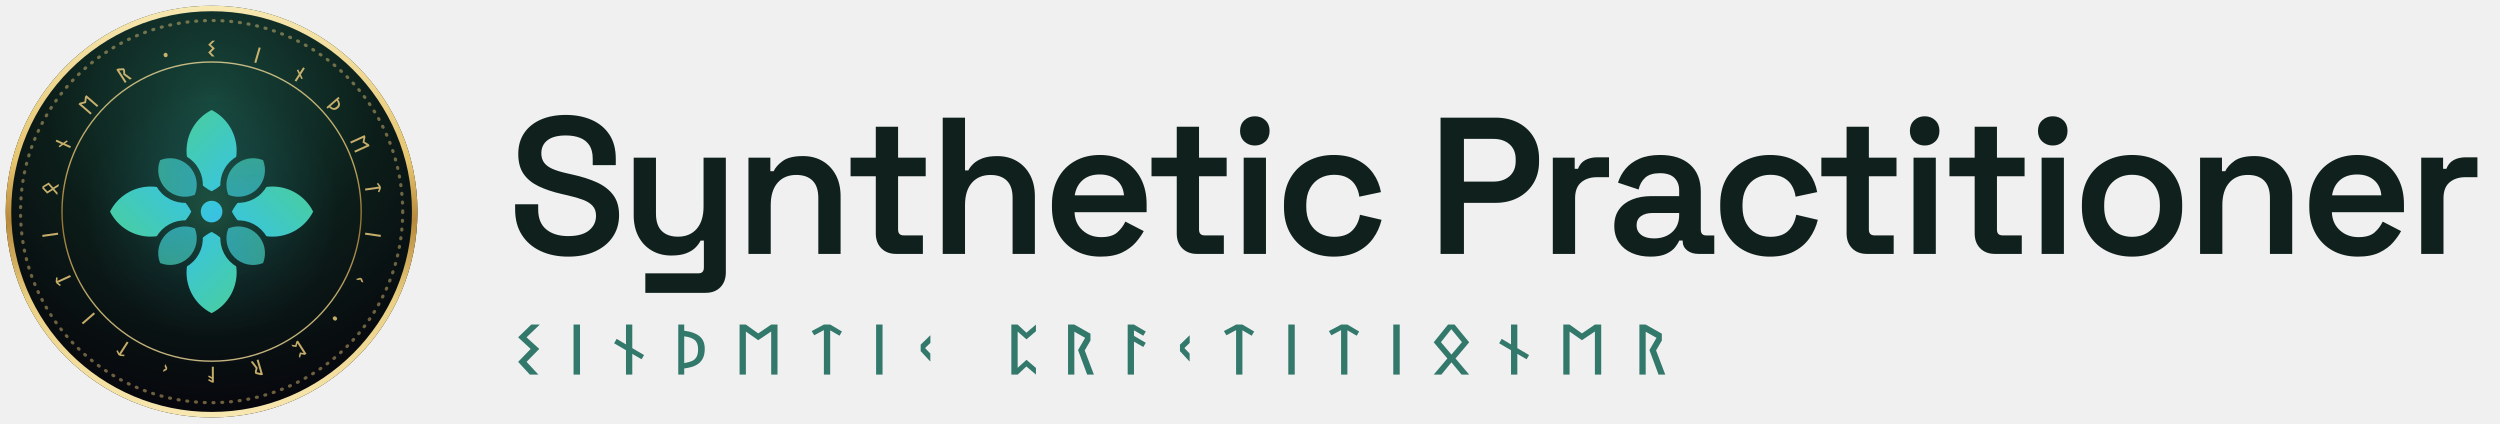
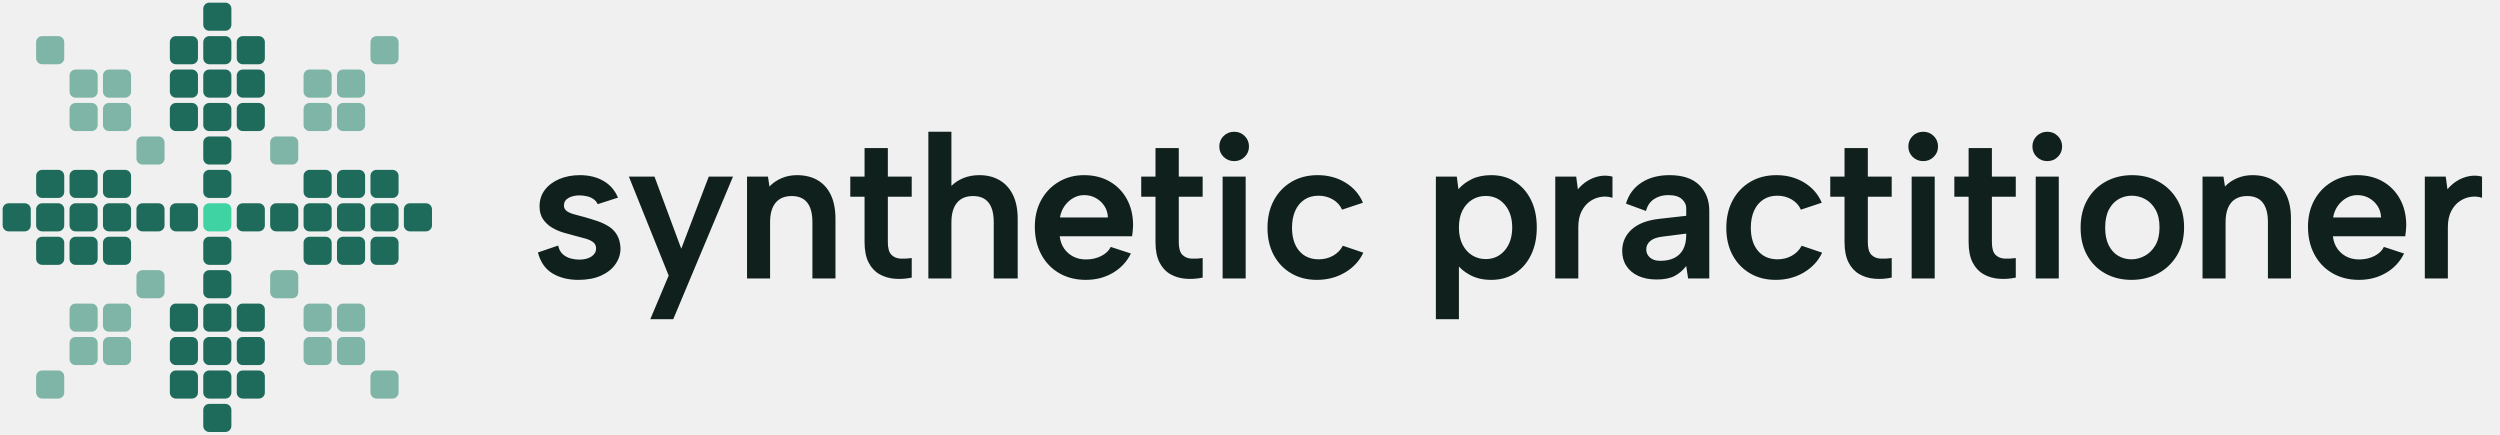
- <svg xmlns="http://www.w3.org/2000/svg" viewBox="0 0 590.76 100" role="img" aria-label="Synthetic Practitioner">
-   <defs>
-     <linearGradient id="lgold" gradientUnits="userSpaceOnUse" x1="0" y1="2" x2="0" y2="98">
-       <stop offset="0%" stop-color="#F7E7B0" />
-       <stop offset="38%" stop-color="#E6C56F" />
-       <stop offset="52%" stop-color="#B8893A" />
-       <stop offset="72%" stop-color="#EBD083" />
-       <stop offset="100%" stop-color="#F7E7B0" />
-     </linearGradient>
-     <radialGradient id="ldisc" gradientUnits="userSpaceOnUse" cx="50" cy="23.6" r="72">
-       <stop offset="0%" stop-color="#17463b" />
-       <stop offset="55%" stop-color="#0c1d19" />
-       <stop offset="100%" stop-color="#07080D" />
-     </radialGradient>
-     <radialGradient id="lhalo" gradientUnits="userSpaceOnUse" cx="50" cy="50" r="29.76">
-       <stop offset="0%" stop-color="#4FD08A" stop-opacity="0.22" />
-       <stop offset="60%" stop-color="#38C5E0" stop-opacity="0.07" />
-       <stop offset="100%" stop-color="#38C5E0" stop-opacity="0" />
-     </radialGradient>
-   </defs>
-   <circle cx="50" cy="50" r="48.65" fill="url(#ldisc)" />
-   <circle cx="50" cy="50" r="29.76" fill="url(#lhalo)" />
-   <circle cx="50" cy="50" r="48" fill="none" stroke="url(#lgold)" stroke-width="1.31" />
-   <circle cx="50" cy="50" r="45.16" fill="none" stroke="#E8C879" stroke-width="0.76" stroke-dasharray="0.22 1.85" stroke-linecap="round" opacity="0.45" />
-   <circle cx="50" cy="50" r="35.35" fill="none" stroke="url(#lgold)" stroke-width="0.33" opacity="0.8" />
-   <g fill="#E8C879" opacity="0.85">
-     <path transform="rotate(0 50 50)" d="M50.065 13.345 49.201 12.403V12.382L50.118 11.439V11.418L49.201 10.57V10.549L50.17 9.607H50.809L49.83 10.549V10.57L50.757 11.413V11.439L49.83 12.382V12.403L50.704 13.345Z" />
-     <path transform="rotate(16.36 50 50)" d="M49.757 13.345V9.607H50.238V13.345Z" />
-     <path transform="rotate(32.73 50 50)" d="M49.764 13.345V11.523L48.879 11.005L49.068 10.675L49.764 11.089V9.607H50.236V11.366L51.115 11.885L50.932 12.199L50.236 11.795V13.345Z" />
-     <path transform="rotate(49.09 50 50)" d="M49.133 13.345V9.607H49.578V10.067Q50.327 10.157 50.72 10.476Q51.113 10.795 51.113 11.424Q51.113 11.832 50.984 12.102Q50.856 12.371 50.636 12.531Q50.416 12.691 50.144 12.772Q49.872 12.853 49.578 12.885V13.345ZM49.578 12.487Q49.919 12.429 50.149 12.332Q50.38 12.235 50.497 12.029Q50.615 11.822 50.615 11.439Q50.615 10.973 50.361 10.761Q50.107 10.549 49.578 10.486Z" />
-     <path transform="rotate(65.45 50 50)" d="M48.581 13.345V9.607H49.052L49.974 10.266L50.943 9.607H51.414V13.345H50.943V10.125L49.974 10.774L49.052 10.13V13.345Z" />
-     <path transform="rotate(81.82 50 50)" d="M49.777 13.345V10.02L49.055 10.408L48.866 10.094L49.777 9.607H50.249L51.128 10.125L50.945 10.439L50.249 10.036V13.345Z" />
-     <path transform="rotate(98.18 50 50)" d="M49.757 13.345V9.607H50.238V13.345Z" />
-     <path transform="rotate(114.55 50 50)" d="M50.356 12.371 49.633 11.591V11.11L50.361 10.403V10.979L49.979 11.345V11.377L50.356 11.775Z" />
-     <path transform="rotate(130.91 50 50)" d="M50.0 11.953Q49.806 11.953 49.67 11.83Q49.534 11.706 49.534 11.434Q49.534 11.151 49.67 11.034Q49.806 10.916 50.0 10.916Q50.199 10.916 50.333 11.034Q50.466 11.151 50.466 11.434Q50.466 11.706 50.333 11.83Q50.199 11.953 50.0 11.953Z" />
-     <path transform="rotate(147.27 50 50)" d="M49.306 13.345V9.607H49.777L50.432 10.214L51.144 9.607V10.104L50.437 10.712L49.777 10.13V12.838L50.437 12.241L51.144 12.848V13.345L50.432 12.738L49.777 13.345Z" />
-     <path transform="rotate(163.64 50 50)" d="M49.196 13.345V9.607H49.667L50.872 10.287V10.801L50.442 11.539L51.128 13.345H50.626L49.945 11.513L50.474 10.596L49.667 10.141V13.345Z" />
-     <path transform="rotate(180 50 50)" d="M49.471 13.345V9.607H49.942L50.822 10.125L50.639 10.439L49.942 10.036V10.45L50.822 10.968L50.639 11.282L49.942 10.879V13.345Z" />
-     <path transform="rotate(196.36 50 50)" d="M50.356 12.371 49.633 11.591V11.11L50.361 10.403V10.979L49.979 11.345V11.377L50.356 11.775Z" />
-     <path transform="rotate(212.73 50 50)" d="M49.777 13.345V10.02L49.055 10.408L48.866 10.094L49.777 9.607H50.249L51.128 10.125L50.945 10.439L50.249 10.036V13.345Z" />
-     <path transform="rotate(229.09 50 50)" d="M49.757 13.345V9.607H50.238V13.345Z" />
-     <path transform="rotate(245.45 50 50)" d="M49.777 13.345V10.02L49.055 10.408L48.866 10.094L49.777 9.607H50.249L51.128 10.125L50.945 10.439L50.249 10.036V13.345Z" />
-     <path transform="rotate(261.82 50 50)" d="M49.757 13.345V9.607H50.238V13.345Z" />
-     <path transform="rotate(278.18 50 50)" d="M48.675 13.345 49.696 12.141 48.675 10.931 49.743 9.607H50.236L51.325 10.931L50.304 12.141L51.325 13.345H50.754L50.0 12.429L49.246 13.345ZM50.0 11.848 50.785 10.921 49.99 9.952 49.215 10.921Z" />
-     <path transform="rotate(294.55 50 50)" d="M49.764 13.345V11.523L48.879 11.005L49.068 10.675L49.764 11.089V9.607H50.236V11.366L51.115 11.885L50.932 12.199L50.236 11.795V13.345Z" />
-     <path transform="rotate(310.91 50 50)" d="M48.581 13.345V9.607H49.052L49.974 10.266L50.943 9.607H51.414V13.345H50.943V10.125L49.974 10.774L49.052 10.13V13.345Z" />
-     <path transform="rotate(327.27 50 50)" d="M49.196 13.345V9.607H49.667L50.872 10.287V10.801L50.442 11.539L51.128 13.345H50.626L49.945 11.513L50.474 10.596L49.667 10.141V13.345Z" />
-     <path transform="rotate(343.64 50 50)" d="M50.0 11.953Q49.806 11.953 49.67 11.83Q49.534 11.706 49.534 11.434Q49.534 11.151 49.67 11.034Q49.806 10.916 50.0 10.916Q50.199 10.916 50.333 11.034Q50.466 11.151 50.466 11.434Q50.466 11.706 50.333 11.83Q50.199 11.953 50.0 11.953Z" />
+ <svg xmlns="http://www.w3.org/2000/svg" viewBox="0 0 368.12 64" role="img" aria-label="Synthetic Practitioner">
+   <g>
+     <rect x="0.39" y="29.93" width="4.14" height="4.14" rx="0.89" fill="#1e6b5c" />
+     <rect x="5.32" y="54.55" width="4.14" height="4.14" rx="0.89" fill="#7fb5a6" />
+     <rect x="5.32" y="34.86" width="4.14" height="4.14" rx="0.89" fill="#1e6b5c" />
+     <rect x="5.32" y="29.93" width="4.14" height="4.14" rx="0.89" fill="#1e6b5c" />
+     <rect x="5.32" y="25.01" width="4.14" height="4.14" rx="0.89" fill="#1e6b5c" />
+     <rect x="5.32" y="5.32" width="4.14" height="4.14" rx="0.89" fill="#7fb5a6" />
+     <rect x="10.24" y="49.62" width="4.14" height="4.14" rx="0.89" fill="#7fb5a6" />
+     <rect x="10.24" y="44.7" width="4.14" height="4.14" rx="0.89" fill="#7fb5a6" />
+     <rect x="10.24" y="34.86" width="4.14" height="4.14" rx="0.89" fill="#1e6b5c" />
+     <rect x="10.24" y="29.93" width="4.14" height="4.14" rx="0.89" fill="#1e6b5c" />
+     <rect x="10.24" y="25.01" width="4.14" height="4.14" rx="0.89" fill="#1e6b5c" />
+     <rect x="10.24" y="15.16" width="4.14" height="4.14" rx="0.89" fill="#7fb5a6" />
+     <rect x="10.24" y="10.24" width="4.14" height="4.14" rx="0.89" fill="#7fb5a6" />
+     <rect x="15.16" y="49.62" width="4.14" height="4.14" rx="0.89" fill="#7fb5a6" />
+     <rect x="15.16" y="44.7" width="4.14" height="4.14" rx="0.89" fill="#7fb5a6" />
+     <rect x="15.16" y="34.86" width="4.14" height="4.14" rx="0.89" fill="#1e6b5c" />
+     <rect x="15.16" y="29.93" width="4.14" height="4.14" rx="0.89" fill="#1e6b5c" />
+     <rect x="15.16" y="25.01" width="4.14" height="4.14" rx="0.89" fill="#1e6b5c" />
+     <rect x="15.16" y="15.16" width="4.14" height="4.14" rx="0.89" fill="#7fb5a6" />
+     <rect x="15.16" y="10.24" width="4.14" height="4.14" rx="0.89" fill="#7fb5a6" />
+     <rect x="20.09" y="39.78" width="4.14" height="4.14" rx="0.89" fill="#7fb5a6" />
+     <rect x="20.09" y="29.93" width="4.14" height="4.14" rx="0.89" fill="#1e6b5c" />
+     <rect x="20.09" y="20.09" width="4.14" height="4.14" rx="0.89" fill="#7fb5a6" />
+     <rect x="25.01" y="54.55" width="4.14" height="4.14" rx="0.89" fill="#1e6b5c" />
+     <rect x="25.01" y="49.62" width="4.14" height="4.14" rx="0.89" fill="#1e6b5c" />
+     <rect x="25.01" y="44.7" width="4.14" height="4.14" rx="0.89" fill="#1e6b5c" />
+     <rect x="25.01" y="29.93" width="4.14" height="4.14" rx="0.89" fill="#1e6b5c" />
+     <rect x="25.01" y="15.16" width="4.14" height="4.14" rx="0.89" fill="#1e6b5c" />
+     <rect x="25.01" y="10.24" width="4.14" height="4.14" rx="0.89" fill="#1e6b5c" />
+     <rect x="25.01" y="5.32" width="4.14" height="4.14" rx="0.89" fill="#1e6b5c" />
+     <rect x="29.93" y="59.47" width="4.14" height="4.14" rx="0.89" fill="#1e6b5c" />
+     <rect x="29.93" y="54.55" width="4.14" height="4.14" rx="0.89" fill="#1e6b5c" />
+     <rect x="29.93" y="49.62" width="4.14" height="4.14" rx="0.89" fill="#1e6b5c" />
+     <rect x="29.93" y="44.7" width="4.14" height="4.14" rx="0.89" fill="#1e6b5c" />
+     <rect x="29.93" y="39.78" width="4.14" height="4.14" rx="0.89" fill="#1e6b5c" />
+     <rect x="29.93" y="34.86" width="4.14" height="4.14" rx="0.89" fill="#1e6b5c" />
+     <rect x="29.93" y="29.93" width="4.14" height="4.14" rx="0.89" fill="#3fd3a4" />
+     <rect x="29.93" y="25.01" width="4.14" height="4.14" rx="0.89" fill="#1e6b5c" />
+     <rect x="29.93" y="20.09" width="4.14" height="4.14" rx="0.89" fill="#1e6b5c" />
+     <rect x="29.93" y="15.16" width="4.14" height="4.14" rx="0.89" fill="#1e6b5c" />
+     <rect x="29.93" y="10.24" width="4.14" height="4.14" rx="0.89" fill="#1e6b5c" />
+     <rect x="29.93" y="5.32" width="4.14" height="4.14" rx="0.89" fill="#1e6b5c" />
+     <rect x="29.93" y="0.39" width="4.14" height="4.14" rx="0.89" fill="#1e6b5c" />
+     <rect x="34.86" y="54.55" width="4.14" height="4.14" rx="0.89" fill="#1e6b5c" />
+     <rect x="34.86" y="49.62" width="4.14" height="4.14" rx="0.89" fill="#1e6b5c" />
+     <rect x="34.86" y="44.7" width="4.14" height="4.14" rx="0.89" fill="#1e6b5c" />
+     <rect x="34.86" y="29.93" width="4.14" height="4.14" rx="0.89" fill="#1e6b5c" />
+     <rect x="34.86" y="15.16" width="4.14" height="4.14" rx="0.89" fill="#1e6b5c" />
+     <rect x="34.86" y="10.24" width="4.14" height="4.14" rx="0.89" fill="#1e6b5c" />
+     <rect x="34.86" y="5.32" width="4.14" height="4.14" rx="0.89" fill="#1e6b5c" />
+     <rect x="39.78" y="39.78" width="4.14" height="4.14" rx="0.89" fill="#7fb5a6" />
+     <rect x="39.78" y="29.93" width="4.14" height="4.14" rx="0.89" fill="#1e6b5c" />
+     <rect x="39.78" y="20.09" width="4.14" height="4.14" rx="0.89" fill="#7fb5a6" />
+     <rect x="44.7" y="49.62" width="4.14" height="4.14" rx="0.89" fill="#7fb5a6" />
+     <rect x="44.7" y="44.7" width="4.14" height="4.14" rx="0.89" fill="#7fb5a6" />
+     <rect x="44.7" y="34.86" width="4.14" height="4.14" rx="0.89" fill="#1e6b5c" />
+     <rect x="44.7" y="29.93" width="4.14" height="4.14" rx="0.89" fill="#1e6b5c" />
+     <rect x="44.7" y="25.01" width="4.14" height="4.14" rx="0.89" fill="#1e6b5c" />
+     <rect x="44.7" y="15.16" width="4.14" height="4.14" rx="0.89" fill="#7fb5a6" />
+     <rect x="44.7" y="10.24" width="4.14" height="4.14" rx="0.89" fill="#7fb5a6" />
+     <rect x="49.62" y="49.62" width="4.14" height="4.14" rx="0.89" fill="#7fb5a6" />
+     <rect x="49.62" y="44.7" width="4.14" height="4.14" rx="0.89" fill="#7fb5a6" />
+     <rect x="49.62" y="34.86" width="4.14" height="4.14" rx="0.89" fill="#1e6b5c" />
+     <rect x="49.62" y="29.93" width="4.14" height="4.14" rx="0.89" fill="#1e6b5c" />
+     <rect x="49.62" y="25.01" width="4.14" height="4.14" rx="0.89" fill="#1e6b5c" />
+     <rect x="49.62" y="15.16" width="4.14" height="4.14" rx="0.89" fill="#7fb5a6" />
+     <rect x="49.62" y="10.24" width="4.14" height="4.14" rx="0.89" fill="#7fb5a6" />
+     <rect x="54.55" y="54.55" width="4.14" height="4.14" rx="0.89" fill="#7fb5a6" />
+     <rect x="54.55" y="34.86" width="4.14" height="4.14" rx="0.89" fill="#1e6b5c" />
+     <rect x="54.55" y="29.93" width="4.14" height="4.14" rx="0.89" fill="#1e6b5c" />
+     <rect x="54.55" y="25.01" width="4.14" height="4.14" rx="0.89" fill="#1e6b5c" />
+     <rect x="54.55" y="5.32" width="4.14" height="4.14" rx="0.89" fill="#7fb5a6" />
+     <rect x="59.47" y="29.93" width="4.14" height="4.14" rx="0.89" fill="#1e6b5c" />
  </g>
-   <g transform="translate(24.4 24.4) scale(0.8)">
-     <linearGradient id="laurora" gradientUnits="userSpaceOnUse" x1="8" y1="8" x2="56" y2="56">
-       <stop offset="0%" stop-color="#4FD08A" />
-       <stop offset="50%" stop-color="#38C5E0" />
-       <stop offset="100%" stop-color="#5B8DEF" />
-     </linearGradient>
-     <mask id="lcut" maskUnits="userSpaceOnUse" x="0" y="0" width="64" height="64">
-       <rect width="64" height="64" fill="#fff" />
-       <path d="M32 25 A7.88 7.88 0 0 1 32 10.5 A7.88 7.88 0 0 1 32 25Z" fill="#000" stroke="#000" stroke-width="3.6" transform="rotate(45 32 32)" />
-       <path d="M32 25 A7.88 7.88 0 0 1 32 10.5 A7.88 7.88 0 0 1 32 25Z" fill="#000" stroke="#000" stroke-width="3.6" transform="rotate(135 32 32)" />
-       <path d="M32 25 A7.88 7.88 0 0 1 32 10.5 A7.88 7.88 0 0 1 32 25Z" fill="#000" stroke="#000" stroke-width="3.6" transform="rotate(225 32 32)" />
-       <path d="M32 25 A7.88 7.88 0 0 1 32 10.5 A7.88 7.88 0 0 1 32 25Z" fill="#000" stroke="#000" stroke-width="3.6" transform="rotate(315 32 32)" />
-     </mask>
-     <g mask="url(#lcut)">
-       <path d="M32 26 A13.43 13.43 0 0 1 32 2 A13.43 13.43 0 0 1 32 26Z" fill="url(#laurora)" transform="rotate(0 32 32)" />
-       <path d="M32 26 A13.43 13.43 0 0 1 32 2 A13.43 13.43 0 0 1 32 26Z" fill="url(#laurora)" transform="rotate(90 32 32)" />
-       <path d="M32 26 A13.43 13.43 0 0 1 32 2 A13.43 13.43 0 0 1 32 26Z" fill="url(#laurora)" transform="rotate(180 32 32)" />
-       <path d="M32 26 A13.43 13.43 0 0 1 32 2 A13.43 13.43 0 0 1 32 26Z" fill="url(#laurora)" transform="rotate(270 32 32)" />
-     </g>
-     <g opacity="0.72">
-       <path d="M32 25 A7.88 7.88 0 0 1 32 10.5 A7.88 7.88 0 0 1 32 25Z" fill="url(#laurora)" transform="rotate(45 32 32)" />
-       <path d="M32 25 A7.88 7.88 0 0 1 32 10.5 A7.88 7.88 0 0 1 32 25Z" fill="url(#laurora)" transform="rotate(135 32 32)" />
-       <path d="M32 25 A7.88 7.88 0 0 1 32 10.5 A7.88 7.88 0 0 1 32 25Z" fill="url(#laurora)" transform="rotate(225 32 32)" />
-       <path d="M32 25 A7.88 7.88 0 0 1 32 10.5 A7.88 7.88 0 0 1 32 25Z" fill="url(#laurora)" transform="rotate(315 32 32)" />
-     </g>
-     <circle cx="32" cy="32" r="3.2" fill="url(#laurora)" />
-   </g>
-   <defs>
-     <linearGradient id="wwgold" gradientUnits="userSpaceOnUse" x1="0" y1="26.19" x2="0" y2="62.3">
-       <stop offset="0%" stop-color="#F7E7B0" />
-       <stop offset="38%" stop-color="#E6C56F" />
-       <stop offset="52%" stop-color="#B8893A" />
-       <stop offset="72%" stop-color="#EBD083" />
-       <stop offset="100%" stop-color="#F7E7B0" />
-     </linearGradient>
-   </defs>
-   <path fill="#10211d" d="M134.262 60.644Q130.585 60.644 127.757 59.33Q124.929 58.016 123.327 55.528Q121.725 53.04 121.725 49.48V48.264H127.174V49.48Q127.174 52.651 129.101 54.221Q131.027 55.791 134.262 55.791Q137.543 55.791 139.193 54.44Q140.843 53.09 140.843 50.989Q140.843 49.55 140.051 48.662Q139.26 47.773 137.771 47.212Q136.282 46.651 134.188 46.175L132.8 45.856Q129.608 45.128 127.292 44.017Q124.975 42.906 123.722 41.095Q122.469 39.283 122.469 36.395Q122.469 33.507 123.864 31.443Q125.259 29.378 127.784 28.267Q130.309 27.156 133.71 27.156Q137.112 27.156 139.779 28.317Q142.446 29.478 143.979 31.769Q145.512 34.059 145.512 37.507V39.024H140.063V37.507Q140.063 35.546 139.281 34.343Q138.5 33.139 137.069 32.574Q135.639 32.009 133.71 32.009Q130.846 32.009 129.382 33.133Q127.918 34.256 127.918 36.243Q127.918 37.568 128.587 38.452Q129.256 39.337 130.567 39.913Q131.877 40.489 133.858 40.927L135.246 41.246Q138.535 41.958 141.011 43.079Q143.488 44.201 144.889 46.059Q146.291 47.917 146.291 50.837Q146.291 53.757 144.812 55.959Q143.334 58.162 140.633 59.403Q137.932 60.644 134.262 60.644ZM152.493 69.2V64.591H165.026Q166.33 64.591 166.33 63.211V56.857H165.55Q165.15 57.695 164.332 58.514Q163.514 59.332 162.135 59.858Q160.757 60.384 158.631 60.384Q156.011 60.384 154.002 59.201Q151.993 58.019 150.869 55.881Q149.745 53.743 149.745 50.889V37.264H155.009V50.477Q155.009 53.238 156.375 54.582Q157.741 55.927 160.216 55.927Q163.02 55.927 164.637 54.071Q166.254 52.216 166.254 48.792V37.264H171.519V64.338Q171.519 66.563 170.223 67.882Q168.928 69.2 166.716 69.2ZM176.863 60.0V37.264H182.036V40.456H182.815Q183.416 39.155 184.998 38.018Q186.58 36.88 189.751 36.88Q192.379 36.88 194.384 38.063Q196.389 39.246 197.513 41.369Q198.637 43.492 198.637 46.384V60.0H193.372V46.796Q193.372 44.027 192.007 42.682Q190.641 41.338 188.166 41.338Q185.361 41.338 183.745 43.197Q182.128 45.057 182.128 48.48V60.0ZM211.756 60.0Q209.583 60.0 208.268 58.682Q206.954 57.363 206.954 55.138V41.646H200.992V37.264H206.954V29.955H212.219V37.264H218.748V41.646H212.219V54.238Q212.219 55.618 213.523 55.618H218.084V60.0ZM222.771 60.0V27.8H228.036V40.264H228.815Q229.216 39.463 230.034 38.683Q230.852 37.903 232.211 37.396Q233.571 36.888 235.659 36.888Q238.287 36.888 240.292 38.071Q242.297 39.254 243.421 41.373Q244.545 43.492 244.545 46.384V60.0H239.28V46.796Q239.28 44.027 237.915 42.686Q236.549 41.346 234.074 41.346Q231.269 41.346 229.653 43.201Q228.036 45.057 228.036 48.48V60.0ZM260.061 60.644Q256.649 60.644 254.058 59.195Q251.467 57.746 250.022 55.105Q248.577 52.464 248.577 48.908V48.356Q248.577 44.792 250.003 42.155Q251.429 39.518 253.993 38.069Q256.557 36.62 259.929 36.62Q263.246 36.62 265.718 38.083Q268.19 39.546 269.57 42.159Q270.95 44.772 270.95 48.252V50.141H253.918Q254.018 52.809 255.806 54.422Q257.595 56.035 260.213 56.035Q262.771 56.035 264.022 54.912Q265.273 53.79 265.927 52.365L270.27 54.608Q269.618 55.86 268.399 57.271Q267.18 58.682 265.173 59.663Q263.165 60.644 260.061 60.644ZM253.964 46.155H265.601Q265.417 43.887 263.882 42.559Q262.346 41.23 259.891 41.23Q257.368 41.23 255.843 42.559Q254.318 43.887 253.964 46.155ZM282.872 60.0Q280.699 60.0 279.384 58.682Q278.07 57.363 278.07 55.138V41.646H272.108V37.264H278.07V29.955H283.335V37.264H289.864V41.646H283.335V54.238Q283.335 55.618 284.639 55.618H289.2V60.0ZM293.887 60.0V37.264H299.152V60.0ZM296.519 34.387Q295.052 34.387 294.039 33.432Q293.027 32.476 293.027 30.933Q293.027 29.381 294.039 28.43Q295.052 27.478 296.519 27.478Q298.033 27.478 299.022 28.43Q300.012 29.381 300.012 30.933Q300.012 32.476 299.022 33.432Q298.033 34.387 296.519 34.387ZM315.142 60.644Q311.838 60.644 309.172 59.26Q306.505 57.876 304.957 55.254Q303.409 52.632 303.409 48.938V48.326Q303.409 44.624 304.957 42.007Q306.505 39.389 309.172 38.005Q311.838 36.62 315.142 36.62Q318.4 36.62 320.726 37.783Q323.052 38.945 324.469 40.938Q325.886 42.931 326.322 45.396L321.217 46.479Q321.025 45.027 320.332 43.855Q319.64 42.682 318.382 41.994Q317.125 41.306 315.256 41.306Q313.387 41.306 311.892 42.129Q310.396 42.952 309.535 44.544Q308.674 46.136 308.674 48.41V48.854Q308.674 51.129 309.535 52.72Q310.396 54.312 311.892 55.135Q313.387 55.959 315.256 55.959Q318.063 55.959 319.521 54.505Q320.979 53.052 321.363 50.747L326.468 51.944Q325.902 54.334 324.477 56.327Q323.052 58.32 320.726 59.482Q318.4 60.644 315.142 60.644ZM340.409 60.0V27.8H353.424Q356.427 27.8 358.742 28.995Q361.057 30.19 362.372 32.366Q363.687 34.541 363.687 37.553V38.181Q363.687 41.155 362.33 43.354Q360.973 45.553 358.658 46.743Q356.343 47.934 353.424 47.934H345.934V60.0ZM345.934 42.913H352.874Q355.261 42.913 356.712 41.629Q358.163 40.344 358.163 38.097V37.637Q358.163 35.382 356.72 34.101Q355.277 32.821 352.874 32.821H345.934ZM366.935 60.0V37.264H372.108V39.881H372.887Q373.417 38.477 374.607 37.825Q375.796 37.172 377.48 37.172H380.216V41.874H377.348Q375.084 41.874 373.642 43.091Q372.2 44.308 372.2 46.851V60.0ZM389.987 60.644Q387.565 60.644 385.637 59.801Q383.709 58.958 382.586 57.337Q381.463 55.716 381.463 53.394Q381.463 51.064 382.586 49.498Q383.709 47.931 385.69 47.138Q387.671 46.345 390.198 46.345H396.792V44.968Q396.792 43.165 395.684 42.046Q394.575 40.926 392.23 40.926Q389.931 40.926 388.757 41.996Q387.582 43.065 387.212 44.782L382.343 43.165Q382.895 41.377 384.11 39.904Q385.325 38.431 387.359 37.526Q389.394 36.62 392.306 36.62Q396.766 36.62 399.336 38.866Q401.905 41.112 401.905 45.334V54.255Q401.905 55.635 403.193 55.635H405.09V60.0H401.387Q399.733 60.0 398.677 59.168Q397.621 58.336 397.621 56.94V56.846H396.82Q396.563 57.478 395.867 58.387Q395.171 59.296 393.767 59.97Q392.363 60.644 389.987 60.644ZM390.854 56.338Q393.485 56.338 395.139 54.845Q396.792 53.351 396.792 50.807V50.331H390.548Q388.801 50.331 387.764 51.081Q386.728 51.832 386.728 53.235Q386.728 54.638 387.81 55.488Q388.893 56.338 390.854 56.338ZM418.228 60.644Q414.924 60.644 412.258 59.26Q409.591 57.876 408.043 55.254Q406.495 52.632 406.495 48.938V48.326Q406.495 44.624 408.043 42.007Q409.591 39.389 412.258 38.005Q414.924 36.62 418.228 36.62Q421.486 36.62 423.812 37.783Q426.138 38.945 427.555 40.938Q428.972 42.931 429.408 45.396L424.303 46.479Q424.111 45.027 423.418 43.855Q422.726 42.682 421.468 41.994Q420.211 41.306 418.342 41.306Q416.473 41.306 414.978 42.129Q413.482 42.952 412.621 44.544Q411.76 46.136 411.76 48.41V48.854Q411.76 51.129 412.621 52.72Q413.482 54.312 414.978 55.135Q416.473 55.959 418.342 55.959Q421.149 55.959 422.607 54.505Q424.065 53.052 424.449 50.747L429.554 51.944Q428.988 54.334 427.563 56.327Q426.138 58.32 423.812 59.482Q421.486 60.644 418.228 60.644ZM441.158 60.0Q438.985 60.0 437.67 58.682Q436.356 57.363 436.356 55.138V41.646H430.394V37.264H436.356V29.955H441.621V37.264H448.15V41.646H441.621V54.238Q441.621 55.618 442.925 55.618H447.486V60.0ZM452.173 60.0V37.264H457.438V60.0ZM454.805 34.387Q453.338 34.387 452.325 33.432Q451.313 32.476 451.313 30.933Q451.313 29.381 452.325 28.43Q453.338 27.478 454.805 27.478Q456.319 27.478 457.308 28.43Q458.298 29.381 458.298 30.933Q458.298 32.476 457.308 33.432Q456.319 34.387 454.805 34.387ZM471.426 60.0Q469.253 60.0 467.938 58.682Q466.624 57.363 466.624 55.138V41.646H460.662V37.264H466.624V29.955H471.889V37.264H478.418V41.646H471.889V54.238Q471.889 55.618 473.193 55.618H477.754V60.0ZM482.441 60.0V37.264H487.706V60.0ZM485.073 34.387Q483.606 34.387 482.593 33.432Q481.581 32.476 481.581 30.933Q481.581 29.381 482.593 28.43Q483.606 27.478 485.073 27.478Q486.587 27.478 487.576 28.43Q488.566 29.381 488.566 30.933Q488.566 32.476 487.576 33.432Q486.587 34.387 485.073 34.387ZM503.81 60.644Q500.406 60.644 497.72 59.252Q495.035 57.86 493.499 55.242Q491.963 52.624 491.963 48.984V48.28Q491.963 44.641 493.499 42.023Q495.035 39.405 497.72 38.013Q500.406 36.62 503.81 36.62Q507.214 36.62 509.9 38.013Q512.586 39.405 514.122 42.023Q515.658 44.641 515.658 48.28V48.984Q515.658 52.624 514.122 55.242Q512.586 57.86 509.9 59.252Q507.214 60.644 503.81 60.644ZM503.81 55.959Q506.704 55.959 508.548 54.097Q510.393 52.235 510.393 48.854V48.41Q510.393 45.029 508.567 43.167Q506.742 41.306 503.81 41.306Q500.925 41.306 499.076 43.167Q497.228 45.029 497.228 48.41V48.854Q497.228 52.235 499.076 54.097Q500.925 55.959 503.81 55.959ZM519.885 60.0V37.264H525.058V40.456H525.837Q526.438 39.155 528.02 38.018Q529.602 36.88 532.773 36.88Q535.401 36.88 537.406 38.063Q539.411 39.246 540.535 41.369Q541.659 43.492 541.659 46.384V60.0H536.394V46.796Q536.394 44.027 535.029 42.682Q533.663 41.338 531.188 41.338Q528.383 41.338 526.767 43.197Q525.15 45.057 525.15 48.48V60.0ZM557.175 60.644Q553.763 60.644 551.172 59.195Q548.581 57.746 547.136 55.105Q545.691 52.464 545.691 48.908V48.356Q545.691 44.792 547.117 42.155Q548.543 39.518 551.107 38.069Q553.671 36.62 557.043 36.62Q560.36 36.62 562.832 38.083Q565.304 39.546 566.684 42.159Q568.064 44.772 568.064 48.252V50.141H551.032Q551.132 52.809 552.92 54.422Q554.709 56.035 557.327 56.035Q559.885 56.035 561.136 54.912Q562.387 53.79 563.041 52.365L567.384 54.608Q566.732 55.86 565.513 57.271Q564.294 58.682 562.287 59.663Q560.279 60.644 557.175 60.644ZM551.078 46.155H562.715Q562.531 43.887 560.996 42.559Q559.46 41.23 557.005 41.23Q554.482 41.23 552.957 42.559Q551.432 43.887 551.078 46.155ZM572.141 60.0V37.264H577.314V39.881H578.093Q578.623 38.477 579.813 37.825Q581.002 37.172 582.686 37.172H585.422V41.874H582.554Q580.29 41.874 578.848 43.091Q577.406 44.308 577.406 46.851V60.0Z" />
-   <path fill="#1e6b5c" opacity="0.9" d="M125.202 88.52 122.469 85.539V85.473L125.367 82.492V82.426L122.469 79.743V79.677L125.533 76.696H127.553L124.456 79.677V79.743L127.388 82.409V82.492L124.456 85.473V85.539L127.222 88.52ZM135.535 88.52V76.696H137.059V88.52ZM147.922 88.52V82.757L145.123 81.118L145.72 80.074L147.922 81.383V76.696H149.412V82.26L152.194 83.9L151.615 84.893L149.412 83.618V88.52ZM160.276 88.52V76.696H161.683V78.153Q164.051 78.435 165.293 79.445Q166.535 80.455 166.535 82.442Q166.535 83.734 166.13 84.587Q165.724 85.44 165.028 85.945Q164.333 86.45 163.472 86.707Q162.611 86.963 161.683 87.063V88.52ZM161.683 85.804Q162.76 85.622 163.488 85.316Q164.217 85.009 164.59 84.355Q164.962 83.701 164.962 82.492Q164.962 81.018 164.159 80.348Q163.356 79.677 161.683 79.478ZM174.766 88.52V76.696H176.256L179.171 78.783L182.234 76.696H183.725V88.52H182.234V78.336L179.171 80.389L176.256 78.352V88.52ZM194.687 88.52V78.004L192.402 79.23L191.806 78.236L194.687 76.696H196.178L198.96 78.336L198.38 79.329L196.178 78.054V88.52ZM207.025 88.52V76.696H208.548V88.52ZM219.842 85.44 217.557 82.972V81.449L219.859 79.213V81.035L218.65 82.194V82.293L219.842 83.552ZM238.985 88.52V76.696H240.476L242.546 78.617L244.798 76.696V78.269L242.562 80.19L240.476 78.352V86.914L242.562 85.026L244.798 86.947V88.52L242.546 86.599L240.476 88.52ZM252.382 88.52V76.696H253.873L257.682 78.849V80.472L256.324 82.807L258.493 88.52H256.903L254.751 82.724L256.423 79.826L253.873 78.385V88.52ZM266.475 88.52V76.696H267.965L270.748 78.336L270.168 79.329L267.965 78.054V79.362L270.748 81.002L270.168 81.995L267.965 80.72V88.52ZM281.114 85.44 278.829 82.972V81.449L281.131 79.213V81.035L279.922 82.194V82.293L281.114 83.552ZM292.093 88.52V78.004L289.808 79.23L289.212 78.236L292.093 76.696H293.584L296.366 78.336L295.786 79.329L293.584 78.054V88.52ZM304.431 88.52V76.696H305.954V88.52ZM316.9 88.52V78.004L314.615 79.23L314.019 78.236L316.9 76.696H318.391L321.173 78.336L320.593 79.329L318.391 78.054V88.52ZM329.237 88.52V76.696H330.761V88.52ZM338.793 88.52 342.022 84.711 338.793 80.886 342.171 76.696H343.727L347.172 80.886L343.943 84.711L347.172 88.52H345.367L342.982 85.622L340.598 88.52ZM342.982 83.784 345.466 80.853 342.949 77.789 340.498 80.853ZM357.058 88.52V82.757L354.26 81.118L354.856 80.074L357.058 81.383V76.696H358.549V82.26L361.331 83.9L360.751 84.893L358.549 83.618V88.52ZM369.412 88.52V76.696H370.902L373.817 78.783L376.881 76.696H378.371V88.52H376.881V78.336L373.817 80.389L370.902 78.352V88.52ZM387.396 88.52V76.696H388.887L392.695 78.849V80.472L391.337 82.807L393.507 88.52H391.917L389.764 82.724L391.437 79.826L388.887 78.385V88.52Z" />
+   <path fill="#10211d" d="M82.181 36.159Q82.385 37.025 82.902 37.463Q83.42 37.9 84.059 38.064Q84.699 38.228 85.265 38.228Q86.433 38.228 87.104 37.764Q87.775 37.299 87.775 36.602Q87.775 35.988 87.333 35.652Q86.89 35.316 86.184 35.124Q85.477 34.933 84.711 34.729Q83.905 34.524 82.989 34.256Q82.073 33.988 81.274 33.509Q80.474 33.031 79.961 32.276Q79.447 31.522 79.447 30.4Q79.447 28.993 80.223 27.967Q80.998 26.941 82.352 26.366Q83.705 25.79 85.385 25.79Q87.375 25.79 88.845 26.63Q90.315 27.469 90.996 29.103L88.012 30.063Q87.811 29.62 87.404 29.327Q86.996 29.035 86.442 28.904Q85.888 28.772 85.334 28.772Q84.366 28.772 83.703 29.152Q83.04 29.532 83.04 30.25Q83.04 30.631 83.262 30.893Q83.483 31.155 83.882 31.329Q84.28 31.502 84.812 31.632Q85.344 31.763 85.963 31.938Q86.918 32.204 87.863 32.517Q88.808 32.829 89.592 33.312Q90.375 33.794 90.843 34.578Q91.312 35.363 91.37 36.546Q91.37 37.841 90.62 38.908Q89.87 39.975 88.484 40.593Q87.098 41.21 85.16 41.21Q82.936 41.21 81.35 40.256Q79.764 39.302 79.205 37.174ZM104.366 26.0H107.935L99.134 47.0H95.756L98.46 40.576L92.599 26.0H96.371L100.314 36.623ZM109.999 26.0H113.08L113.301 27.46Q114.049 26.676 115.095 26.233Q116.142 25.79 117.342 25.79Q119.112 25.79 120.381 26.527Q121.651 27.265 122.335 28.691Q123.02 30.117 123.02 32.24V41.0H119.626V32.701Q119.626 30.801 118.864 29.834Q118.102 28.868 116.58 28.868Q115.028 28.868 114.211 29.848Q113.393 30.829 113.393 32.731V41.0H109.999ZM127.304 26.0V21.8H130.733V26.0H134.249V28.965H130.733V35.643Q130.733 36.982 131.252 37.509Q131.771 38.035 132.584 38.078Q133.397 38.121 134.251 37.998V40.875Q132.959 41.148 131.714 41.042Q130.468 40.935 129.472 40.36Q128.476 39.784 127.89 38.634Q127.304 37.484 127.304 35.643V28.965H125.202V26.0ZM136.699 19.4H140.093V27.375Q140.809 26.648 141.867 26.219Q142.925 25.79 144.215 25.79Q145.9 25.79 147.174 26.527Q148.448 27.265 149.15 28.691Q149.853 30.117 149.853 32.24V41.0H146.326V32.701Q146.326 30.801 145.564 29.834Q144.802 28.868 143.28 28.868Q141.728 28.868 140.911 29.861Q140.093 30.853 140.093 32.756V41.0H136.699ZM159.889 41.21Q157.66 41.21 155.962 40.221Q154.265 39.232 153.32 37.462Q152.375 35.692 152.375 33.378Q152.375 31.185 153.306 29.475Q154.237 27.765 155.89 26.778Q157.542 25.79 159.621 25.79Q161.762 25.79 163.387 26.719Q165.011 27.648 165.927 29.314Q166.844 30.98 166.844 33.175Q166.844 33.532 166.8 33.936Q166.756 34.34 166.696 34.792H156.044Q156.166 35.843 156.693 36.602Q157.221 37.36 158.04 37.782Q158.858 38.203 159.909 38.203Q161.161 38.203 162.163 37.693Q163.165 37.182 163.553 36.358L166.523 37.329Q165.623 39.154 163.863 40.182Q162.104 41.21 159.889 41.21ZM163.138 32.023Q163.108 31.088 162.629 30.344Q162.15 29.601 161.367 29.164Q160.584 28.728 159.625 28.73Q158.778 28.732 158.036 29.155Q157.293 29.578 156.77 30.306Q156.247 31.035 156.076 32.023ZM170.144 26.0V21.8H173.573V26.0H177.089V28.965H173.573V35.643Q173.573 36.982 174.092 37.509Q174.611 38.035 175.424 38.078Q176.237 38.121 177.091 37.998V40.875Q175.799 41.148 174.554 41.042Q173.308 40.935 172.312 40.36Q171.316 39.784 170.73 38.634Q170.144 37.484 170.144 35.643V28.965H168.042V26.0ZM180.028 26.0H183.422V41.0H180.028ZM181.739 23.725Q180.803 23.725 180.171 23.096Q179.539 22.468 179.539 21.577Q179.539 20.657 180.171 20.029Q180.803 19.4 181.739 19.4Q182.645 19.4 183.278 20.029Q183.911 20.657 183.911 21.577Q183.911 22.468 183.278 23.096Q182.645 23.725 181.739 23.725ZM193.913 41.21Q191.749 41.212 190.109 40.238Q188.47 39.265 187.552 37.552Q186.635 35.84 186.635 33.558Q186.635 31.25 187.566 29.509Q188.497 27.768 190.164 26.779Q191.83 25.79 194.02 25.79Q196.322 25.79 198.117 26.888Q199.913 27.986 200.69 29.852L197.617 30.872Q197.209 29.93 196.265 29.374Q195.322 28.817 194.13 28.817Q192.936 28.817 192.06 29.404Q191.183 29.99 190.715 31.045Q190.246 32.101 190.246 33.53Q190.246 35.689 191.299 36.936Q192.352 38.183 194.183 38.183Q195.347 38.183 196.291 37.654Q197.234 37.125 197.731 36.183L200.748 37.206Q199.889 39.037 198.051 40.122Q196.214 41.208 193.913 41.21ZM214.436 38.771 214.823 38.688V47.0H211.429V26.0H214.51L214.752 27.862Q215.484 26.992 216.693 26.391Q217.903 25.79 219.586 25.79Q221.557 25.79 223.067 26.749Q224.578 27.708 225.433 29.433Q226.288 31.158 226.288 33.5Q226.288 35.815 225.434 37.555Q224.58 39.295 223.082 40.252Q221.585 41.21 219.586 41.21Q217.795 41.21 216.472 40.5Q215.15 39.791 214.436 38.771ZM222.67 33.5Q222.67 31.424 221.577 30.139Q220.483 28.854 218.761 28.854Q217.68 28.854 216.79 29.394Q215.9 29.935 215.361 30.958Q214.823 31.981 214.823 33.5Q214.823 34.989 215.361 36.027Q215.9 37.065 216.79 37.607Q217.68 38.148 218.761 38.148Q220.483 38.148 221.577 36.862Q222.67 35.576 222.67 33.5ZM229.009 26.0H232.092L232.339 27.874Q232.964 27.119 233.772 26.622Q234.58 26.125 235.515 25.943Q236.451 25.762 237.434 26.0V29.126Q236.626 28.858 235.752 28.99Q234.879 29.122 234.123 29.643Q233.368 30.165 232.886 31.111Q232.403 32.057 232.403 33.448V41.0H229.009ZM248.568 41.0 248.293 39.168Q247.567 40.125 246.573 40.64Q245.579 41.155 243.945 41.155Q242.375 41.155 241.239 40.632Q240.102 40.109 239.484 39.163Q238.865 38.217 238.865 36.948Q238.865 35.06 240.255 33.791Q241.644 32.521 244.355 32.219L248.293 31.776V30.628Q248.293 29.903 247.651 29.315Q247.009 28.728 245.64 28.728Q244.444 28.728 243.555 29.314Q242.666 29.901 242.372 31.067L239.423 29.983Q240.002 27.999 241.694 26.894Q243.385 25.79 245.82 25.79Q248.748 25.79 250.218 27.253Q251.687 28.716 251.687 31.002V41.0ZM248.293 34.397 244.677 34.861Q243.543 35.007 242.975 35.505Q242.407 36.004 242.407 36.736Q242.407 37.44 242.953 37.923Q243.499 38.406 244.473 38.406Q245.714 38.406 246.567 37.968Q247.42 37.53 247.857 36.685Q248.293 35.84 248.293 34.614ZM261.473 41.21Q259.309 41.212 257.669 40.238Q256.03 39.265 255.112 37.552Q254.195 35.84 254.195 33.558Q254.195 31.25 255.126 29.509Q256.057 27.768 257.724 26.779Q259.39 25.79 261.58 25.79Q263.882 25.79 265.677 26.888Q267.473 27.986 268.25 29.852L265.177 30.872Q264.769 29.93 263.825 29.374Q262.882 28.817 261.69 28.817Q260.496 28.817 259.62 29.404Q258.743 29.99 258.275 31.045Q257.806 32.101 257.806 33.53Q257.806 35.689 258.859 36.936Q259.912 38.183 261.743 38.183Q262.907 38.183 263.851 37.654Q264.794 37.125 265.291 36.183L268.308 37.206Q267.449 39.037 265.611 40.122Q263.774 41.208 261.473 41.21ZM271.604 26.0V21.8H275.033V26.0H278.549V28.965H275.033V35.643Q275.033 36.982 275.552 37.509Q276.071 38.035 276.884 38.078Q277.697 38.121 278.551 37.998V40.875Q277.259 41.148 276.014 41.042Q274.768 40.935 273.772 40.36Q272.776 39.784 272.19 38.634Q271.604 37.484 271.604 35.643V28.965H269.502V26.0ZM281.488 26.0H284.882V41.0H281.488ZM283.199 23.725Q282.263 23.725 281.631 23.096Q280.999 22.468 280.999 21.577Q280.999 20.657 281.631 20.029Q282.263 19.4 283.199 19.4Q284.105 19.4 284.738 20.029Q285.371 20.657 285.371 21.577Q285.371 22.468 284.738 23.096Q284.105 23.725 283.199 23.725ZM289.874 26.0V21.8H293.303V26.0H296.819V28.965H293.303V35.643Q293.303 36.982 293.822 37.509Q294.341 38.035 295.154 38.078Q295.967 38.121 296.821 37.998V40.875Q295.529 41.148 294.284 41.042Q293.038 40.935 292.042 40.36Q291.046 39.784 290.46 38.634Q289.874 37.484 289.874 35.643V28.965H287.772V26.0ZM299.758 26.0H303.152V41.0H299.758ZM301.469 23.725Q300.533 23.725 299.901 23.096Q299.269 22.468 299.269 21.577Q299.269 20.657 299.901 20.029Q300.533 19.4 301.469 19.4Q302.375 19.4 303.008 20.029Q303.641 20.657 303.641 21.577Q303.641 22.468 303.008 23.096Q302.375 23.725 301.469 23.725ZM313.854 41.21Q311.689 41.21 309.99 40.266Q308.291 39.322 307.328 37.597Q306.365 35.871 306.365 33.528Q306.365 31.157 307.357 29.419Q308.35 27.68 310.077 26.735Q311.805 25.79 313.941 25.79Q316.105 25.79 317.834 26.735Q319.562 27.68 320.582 29.405Q321.602 31.13 321.602 33.472Q321.602 35.843 320.567 37.583Q319.532 39.322 317.775 40.266Q316.018 41.21 313.854 41.21ZM313.826 38.183Q314.874 38.183 315.82 37.67Q316.765 37.158 317.375 36.119Q317.985 35.079 317.985 33.473Q317.985 31.921 317.403 30.881Q316.821 29.842 315.891 29.33Q314.96 28.817 313.885 28.817Q312.835 28.817 311.947 29.33Q311.059 29.842 310.521 30.881Q309.983 31.921 309.983 33.527Q309.983 35.079 310.506 36.119Q311.029 37.158 311.903 37.67Q312.778 38.183 313.826 38.183ZM324.319 26.0H327.4L327.621 27.46Q328.369 26.676 329.415 26.233Q330.462 25.79 331.662 25.79Q333.432 25.79 334.701 26.527Q335.971 27.265 336.655 28.691Q337.34 30.117 337.34 32.24V41.0H333.946V32.701Q333.946 30.801 333.184 29.834Q332.422 28.868 330.9 28.868Q329.348 28.868 328.531 29.848Q327.713 30.829 327.713 32.731V41.0H324.319ZM347.359 41.21Q345.13 41.21 343.432 40.221Q341.735 39.232 340.79 37.462Q339.845 35.692 339.845 33.378Q339.845 31.185 340.776 29.475Q341.707 27.765 343.36 26.778Q345.012 25.79 347.091 25.79Q349.232 25.79 350.857 26.719Q352.481 27.648 353.397 29.314Q354.314 30.98 354.314 33.175Q354.314 33.532 354.27 33.936Q354.226 34.34 354.166 34.792H343.514Q343.636 35.843 344.163 36.602Q344.691 37.36 345.51 37.782Q346.328 38.203 347.379 38.203Q348.631 38.203 349.633 37.693Q350.635 37.182 351.023 36.358L353.993 37.329Q353.093 39.154 351.333 40.182Q349.574 41.21 347.359 41.21ZM350.608 32.023Q350.578 31.088 350.099 30.344Q349.62 29.601 348.837 29.164Q348.054 28.728 347.095 28.73Q346.248 28.732 345.506 29.155Q344.763 29.578 344.24 30.306Q343.717 31.035 343.546 32.023ZM357.049 26.0H360.132L360.379 27.874Q361.004 27.119 361.812 26.622Q362.62 26.125 363.555 25.943Q364.491 25.762 365.474 26.0V29.126Q364.666 28.858 363.792 28.99Q362.919 29.122 362.163 29.643Q361.408 30.165 360.926 31.111Q360.443 32.057 360.443 33.448V41.0H357.049Z" />
</svg>
